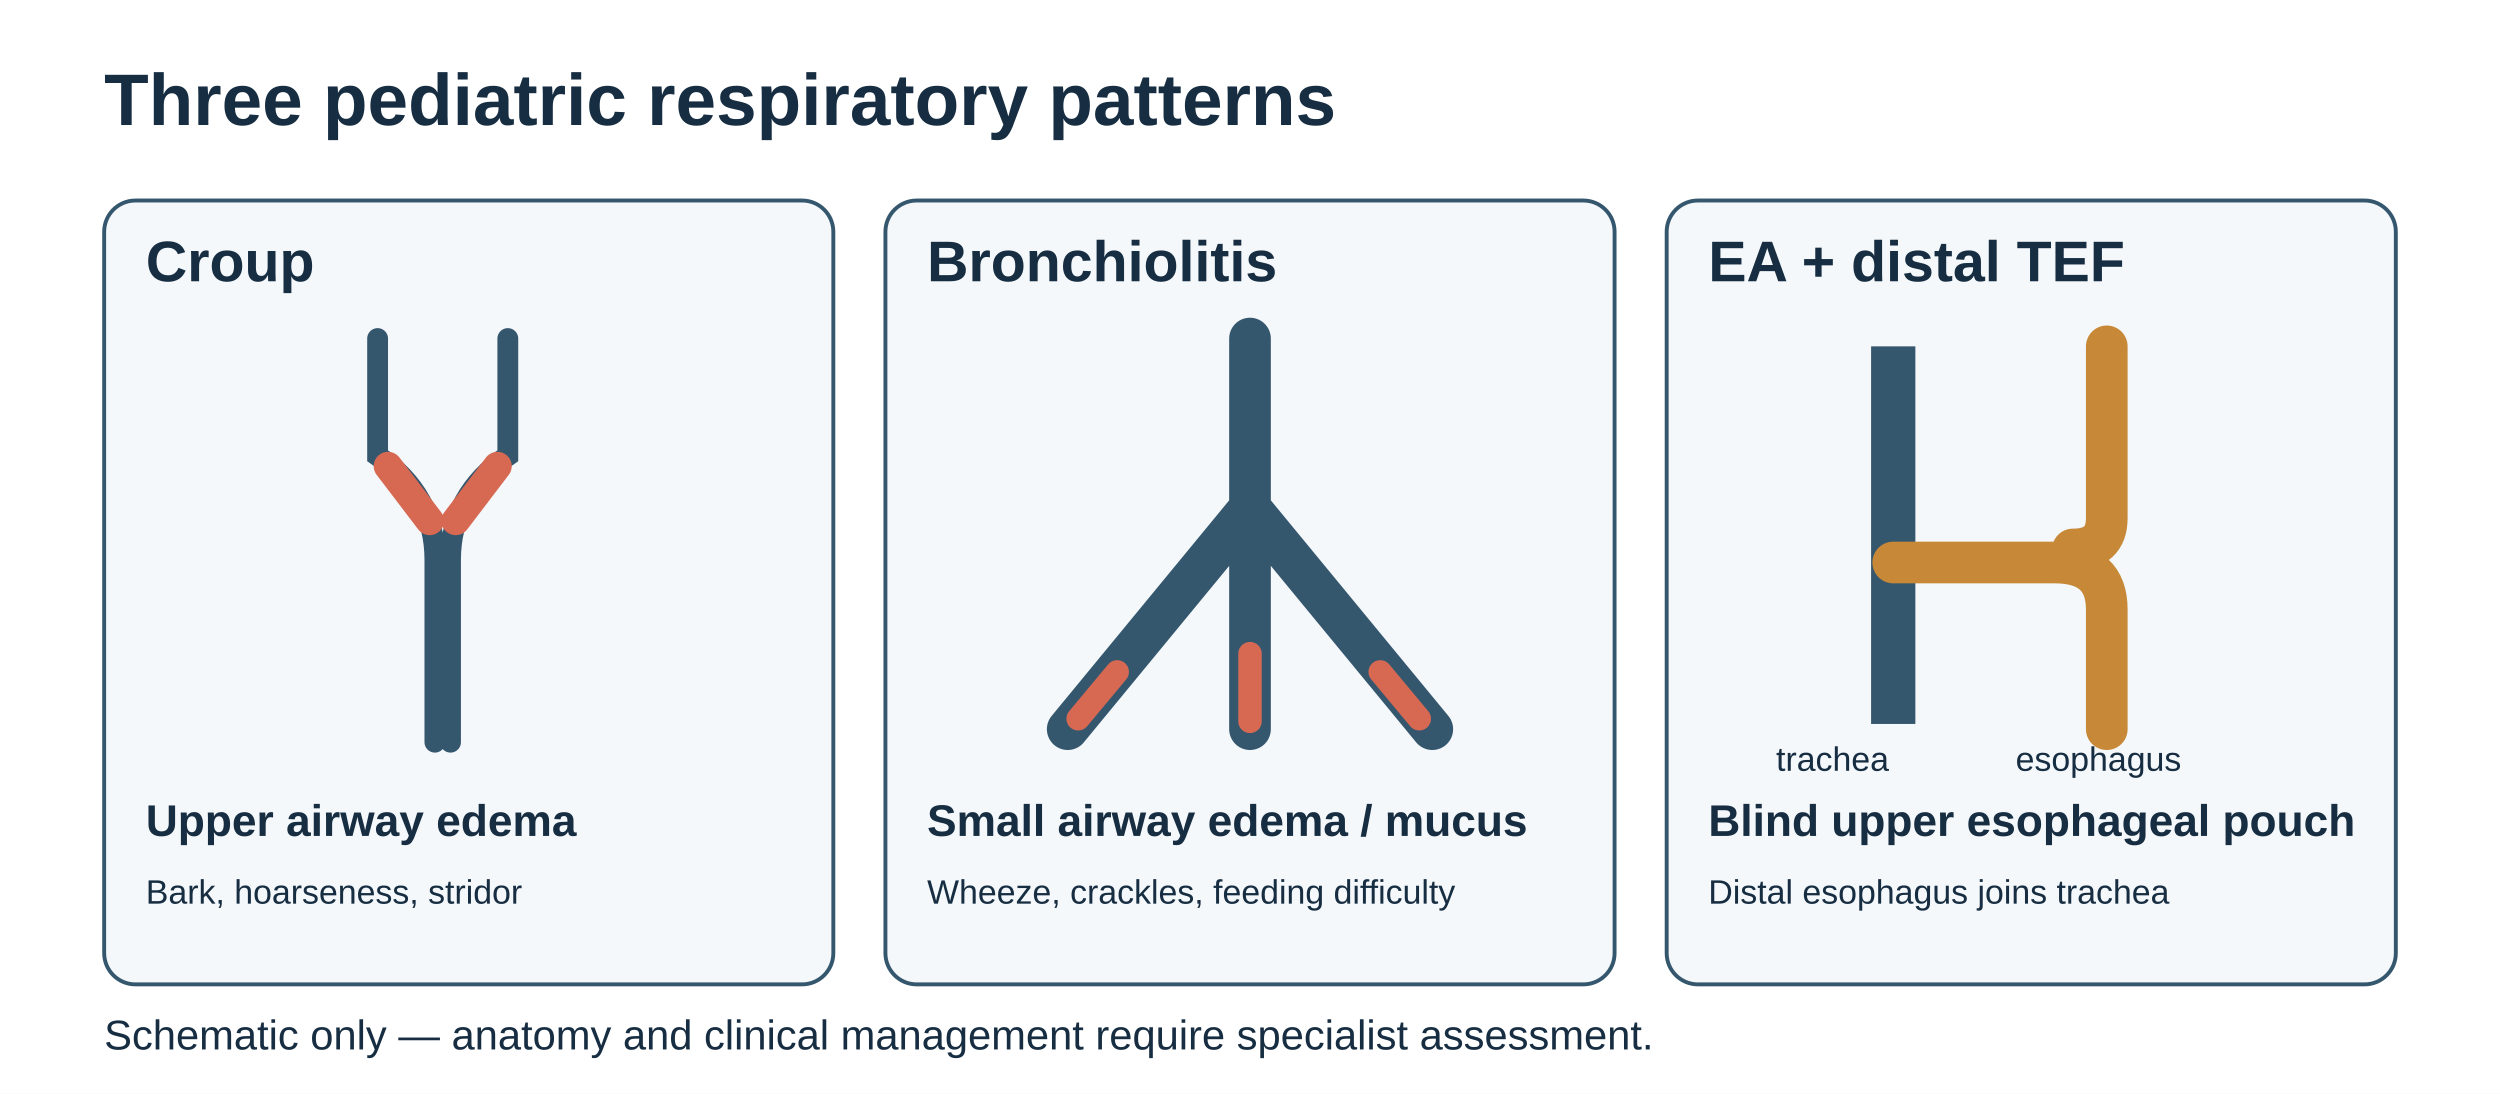
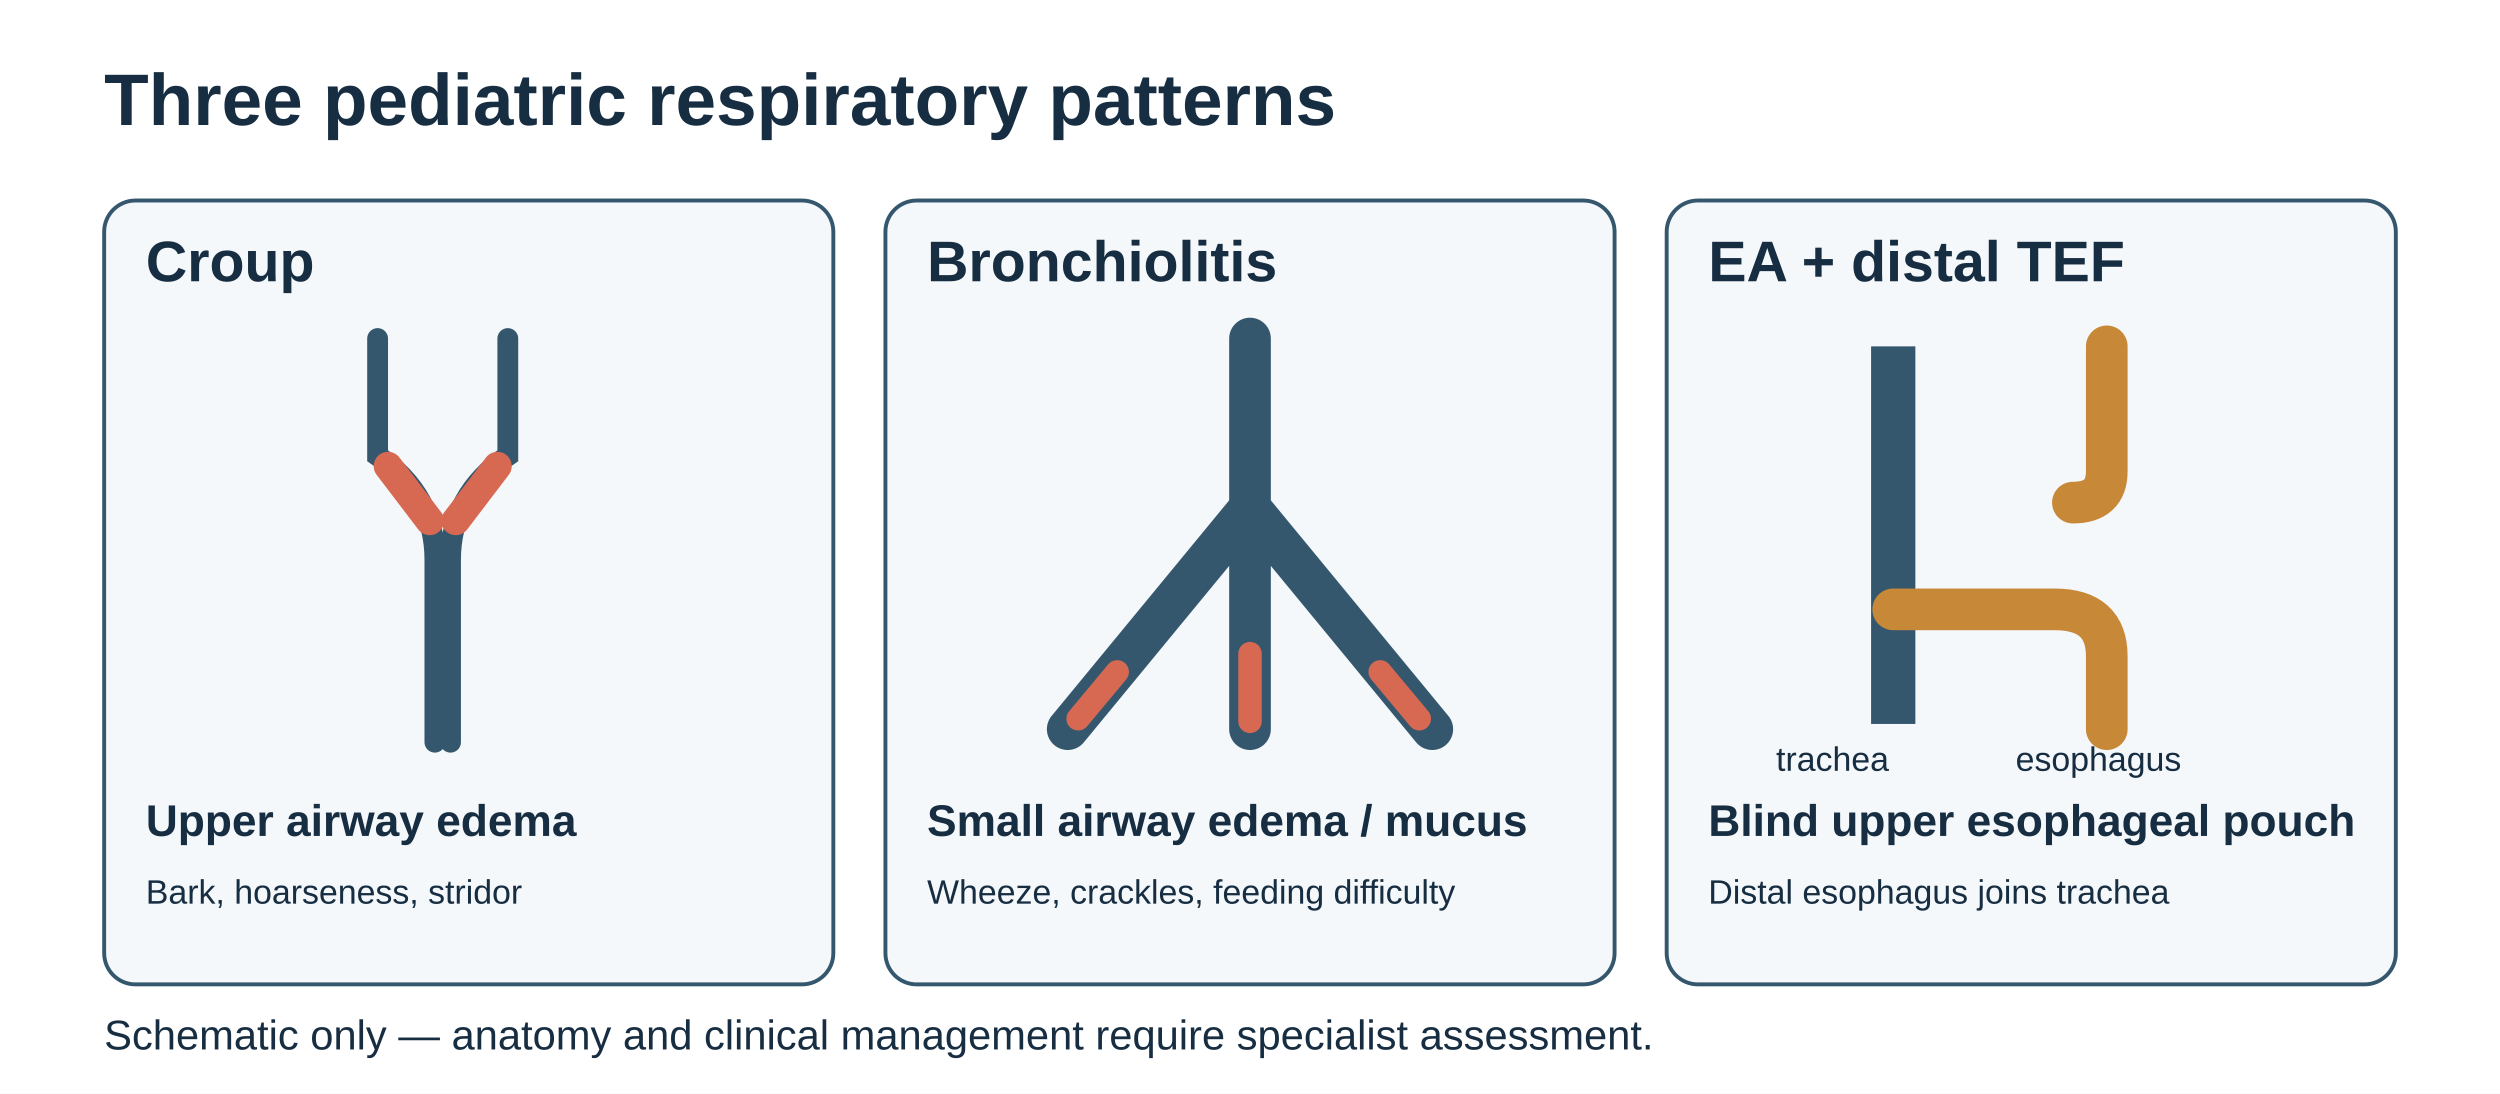
<svg xmlns="http://www.w3.org/2000/svg" viewBox="0 0 960 420" role="img" aria-labelledby="t d">
  <rect width="960" height="420" fill="#ffffff" />
  <g font-family="Arial,sans-serif" fill="#172d41">
    <text x="40" y="48" font-size="28" font-weight="700">Three pediatric respiratory patterns</text>
    <rect x="40" y="77" width="280" height="301" rx="12" fill="#f4f8fb" stroke="#35576e" stroke-width="1.5" />
    <text x="56" y="108" font-size="22" font-weight="700">Croup</text>
    <text x="56" y="321" font-size="17" font-weight="700">Upper airway edema</text>
    <text x="56" y="347" font-size="13" font-weight="400">Bark, hoarseness, stridor</text>
    <rect x="340" y="77" width="280" height="301" rx="12" fill="#f4f8fb" stroke="#35576e" stroke-width="1.5" />
    <text x="356" y="108" font-size="22" font-weight="700">Bronchiolitis</text>
    <text x="356" y="321" font-size="17" font-weight="700">Small airway edema / mucus</text>
    <text x="356" y="347" font-size="13" font-weight="400">Wheeze, crackles, feeding difficulty</text>
    <rect x="640" y="77" width="280" height="301" rx="12" fill="#f4f8fb" stroke="#35576e" stroke-width="1.5" />
    <text x="656" y="108" font-size="22" font-weight="700">EA + distal TEF</text>
    <text x="656" y="321" font-size="17" font-weight="700">Blind upper esophageal pouch</text>
    <text x="656" y="347" font-size="13" font-weight="400">Distal esophagus joins trachea</text>
    <path d="M145 130v45q22 15 22 40v70M195 130v45q-22 15-22 40v70" fill="none" stroke="#35576e" stroke-width="8" stroke-linecap="round" />
    <path d="M149 179l16 21M191 179l-16 21" stroke="#d76953" stroke-width="11" stroke-linecap="round" />
    <path d="M480 130v65m0 0l-70 85m70-85l70 85m-70-85v85" stroke="#35576e" stroke-width="16" stroke-linecap="round" fill="none" />
    <path d="M429 258l-15 18M480 251v26M530 258l15 18" stroke="#d76953" stroke-width="9" stroke-linecap="round" />
    <path d="M727 133v145" stroke="#35576e" stroke-width="17" fill="none" />
-     <path d="M809 133v66q0 12-13 12" stroke="#c78837" stroke-width="16" stroke-linecap="round" fill="none" />
-     <path d="M809 280v-46q0-18-20-18h-62" stroke="#c78837" stroke-width="16" fill="none" stroke-linecap="round" />
+     <path d="M809 133v48q0 12-13 12" stroke="#c78837" stroke-width="16" stroke-linecap="round" fill="none" />
+     <path d="M809 280v-28q0-18-20-18h-62" stroke="#c78837" stroke-width="16" fill="none" stroke-linecap="round" />
    <text x="682" y="296" font-size="13">trachea</text>
    <text x="774" y="296" font-size="13">esophagus</text>
    <text x="40" y="403" font-size="16" font-weight="400">Schematic only — anatomy and clinical management require specialist assessment.</text>
  </g>
</svg>
